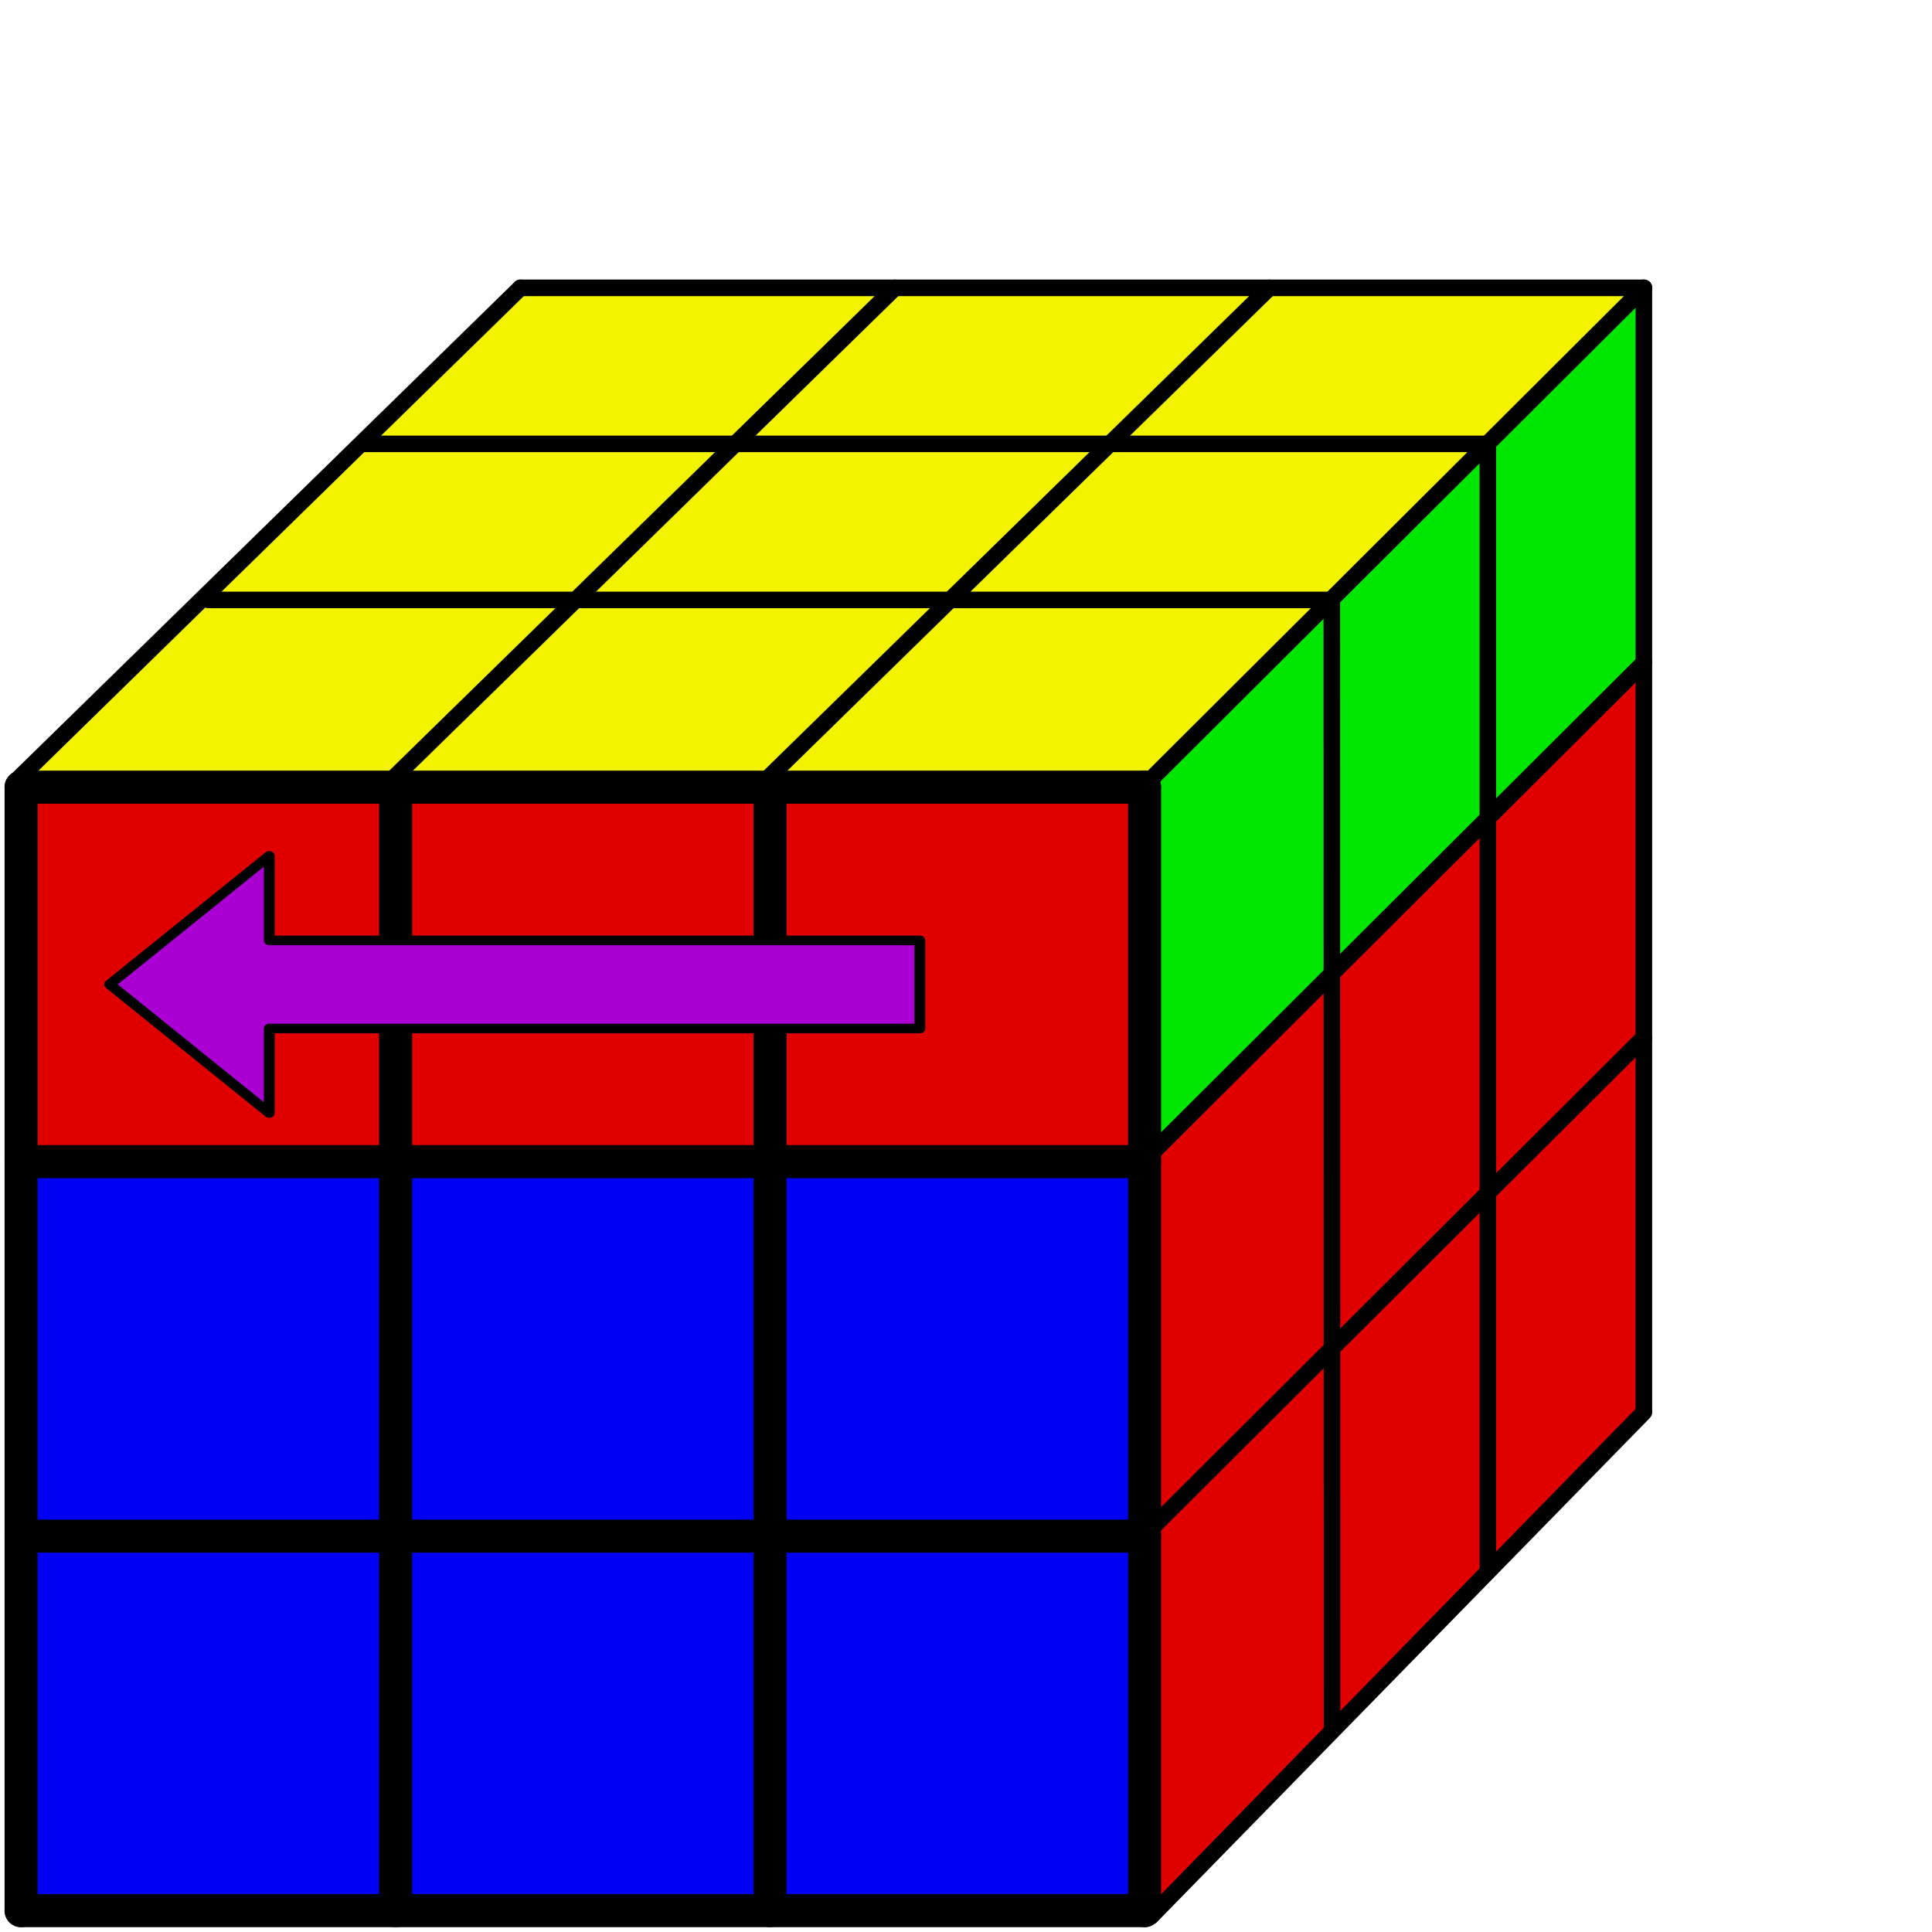
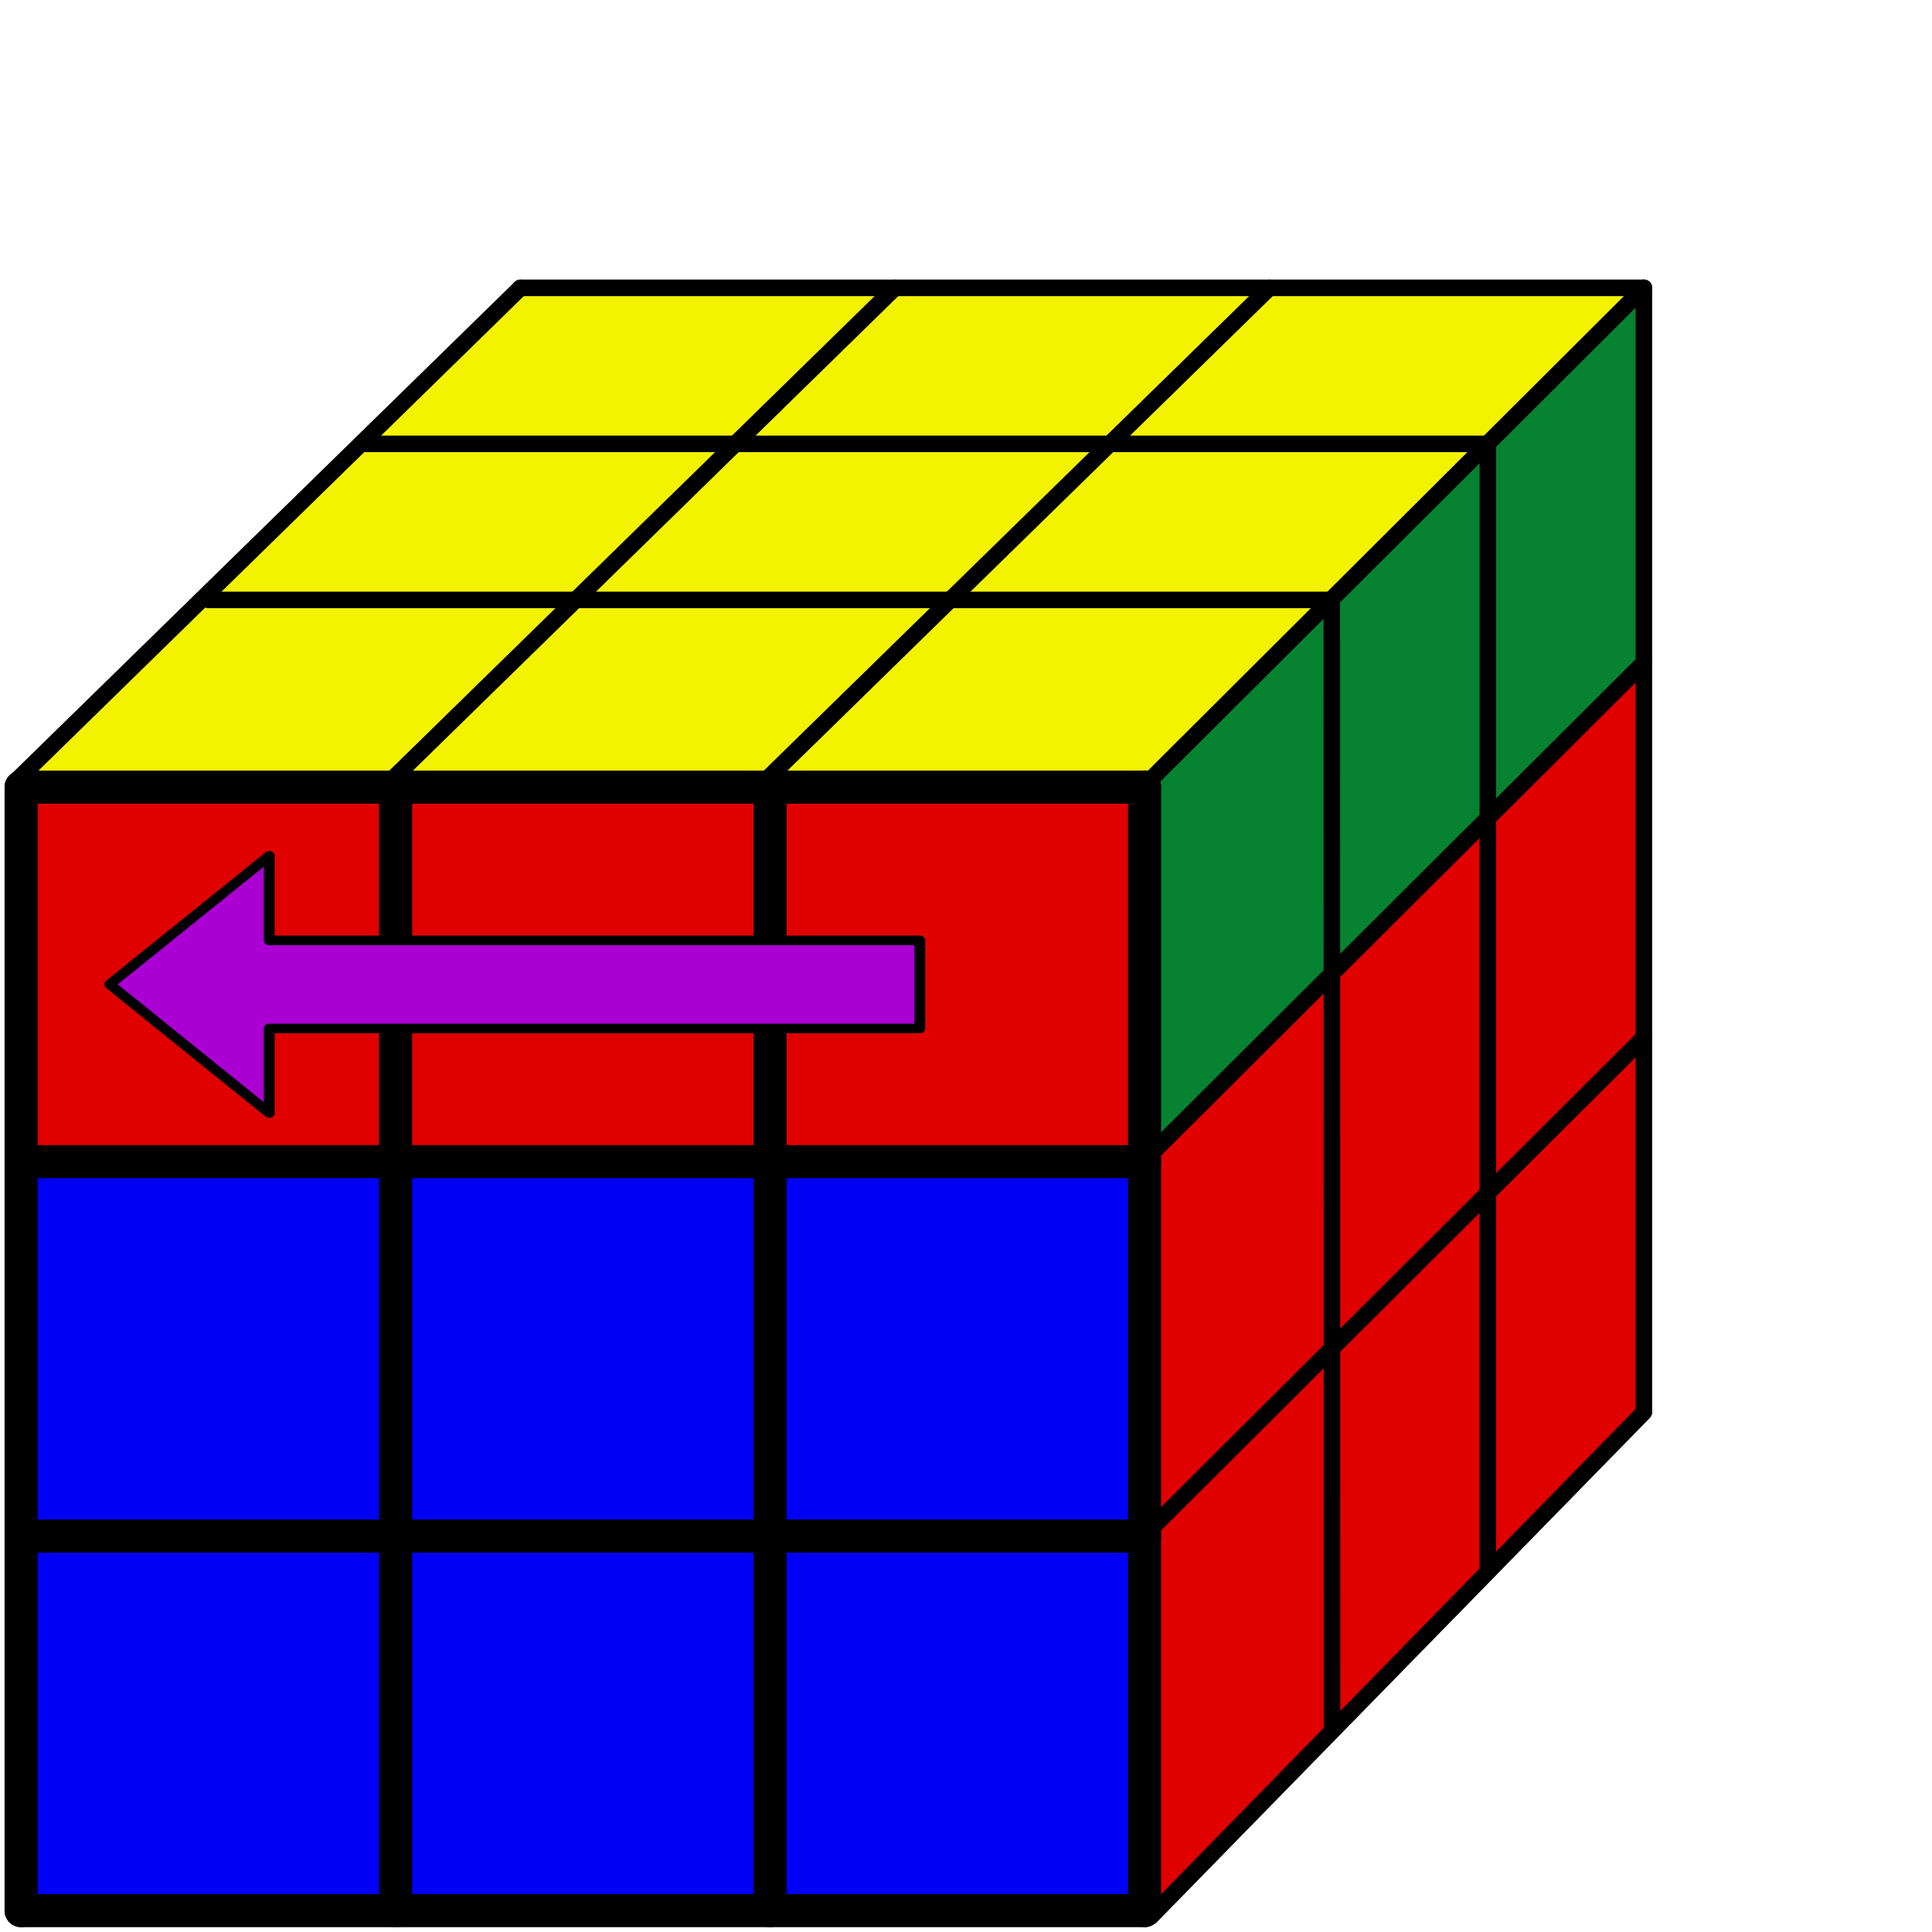
<svg xmlns="http://www.w3.org/2000/svg" width="42mm" height="42mm" fill-rule="evenodd" stroke-linejoin="round" stroke-width="28.222" preserveAspectRatio="xMidYMid" version="1.2" viewBox="0 0 6190.9 6190.9">
  <defs class="ClipPathGroup">
    <clipPath id="presentation_clip_path">
      <rect width="6e3" height="6e3" />
    </clipPath>
  </defs>
  <defs class="TextShapeIndex" />
  <defs class="EmbeddedBulletChars" />
  <g fill="#e00000" stroke-width="439.82">
    <path d="m5264.7 4530.5-485.95 471.9-2.247-1191.6 493.81-474.15z" />
    <path d="m4758.8 5048.1-474.71 474.15-10.112-1206.2 480.33-475.27z" />
    <path d="m4265.8 5552.9-561.23 551.68-5.618-1212.9 554.49-546.06z" />
    <path d="m4257.6 4327-560.1 557.3-8.989-1192.7 566.85-552.8z" />
    <path d="m4756.6 3827.8-476.96 477.52v-1193.8l473.59-461.79z" />
    <path d="m5271.1 3326.2-491.57 473.03-7.865-1189.3 498.31-473.03z" />
  </g>
-   <g fill="#00e600">
+   <g fill="#078230">
    <path d="m5272.1 2136.1-490.44 458.42-10.112-1171.4 481.45-470.78z" stroke-width="439.82" />
    <path d="m4762.9 2631.4-481.45 457.3-3.371-1178.1 478.08-470.78z" stroke-width="439.82" />
    <path d="m4267.1 3126.4-574.71 548.31-3.371-1180.4 565.72-550.55z" stroke-width="439.82" />
  </g>
  <g fill="#f3f300">
    <path d="m3697 2489.8-1220.3 7.945 576.8-572.03 1191.7 9.534z" stroke-width="439.82" />
    <g stroke-width="439.82">
      <path d="m2453.7 2500.4-1159.2-12.11 545.02-552.97 1194.9-6.356z" />
      <path d="m1262.7 2481.9-1177.4 1.589 552.97-559.32 1175.8 11.123z" />
      <path d="m3053.5 1922.6-1201.3-1.589 506.89-498.94 1174.3 14.301z" />
      <path d="m1852.2 1921-1196.5-15.89 491-481.46 1191.7 7.945z" />
      <path d="m4267.7 1922.4-1198.3-6.144 463.98-479.87 1234.3-13.983z" />
      <path d="m4767.7 1422.4-1210.5-0.318 494.17-503.71 1194.9 4.767z" />
      <path d="m3557.2 1422-1172.7-6.356 465.57-495.76 1201.3-1.589z" />
      <path d="m2359.1 1422-1191.4 0.318 500-500 1182.4-2.437z" />
    </g>
  </g>
  <g fill="#0000f7">
    <path d="m3649.3 6114.3-1172.7-7.945-3.178-1171.1 1180.2-1.924z" stroke-width="439.82" />
    <g stroke-width="439.82">
      <path d="m2449.6 6100-1164.7-4.767 1.589-1164.7 1166.3-1.589z" />
      <path d="m2452.8 4903.5-1167.9-3.178-1.589-1155.2 1164.7-11.123z" />
      <path d="m3643 4897.1-1156.8-1.589v-1160l1167.5-3.241z" />
    </g>
  </g>
  <g fill="#e00000" stroke-width="439.82">
    <path d="m3647.7 3697.5-1164.7 1.589v-1166.3l1170.6-1.381z" />
    <path d="m2462.4 3713.4-1183.8-1.589 1.589-1172.7 1187.5-16.737z" />
    <path d="m1260.3 3708.6-1178.1-13.483 5.681-1150.3 1179.8-22.472z" />
  </g>
  <path d="m1257.9 4897.1-1182.3-1.801 6.462-1158.2 1164.7 3.178z" fill="#0000f7" stroke-width="439.82" />
  <path d="m1248.4 6092.1h-1167.9l4.767-1153.6 1167.9-4.767z" fill="#0000f7" stroke-width="439.82" />
  <g transform="translate(0 -2023.7)">
    <g class="Master_Slide" />
  </g>
  <g class="SlideGroup" transform="translate(-32.348 222.36)">
    <g class="Slide" clip-path="url(#presentation_clip_path)">
      <g class="Page">
        <g class="Group">
          <g class="com.sun.star.drawing.LineShape">
            <g fill="none">
              <rect class="BoundingBox" x="47" y="2247" width="107" height="3707" />
              <path d="m100 5900v-3600" stroke="#000" stroke-linecap="round" stroke-linejoin="miter" stroke-width="106" />
            </g>
          </g>
          <g class="com.sun.star.drawing.LineShape">
            <g fill="none">
              <rect class="BoundingBox" x="47" y="5847" width="3707" height="107" />
              <path d="m100 5900h3600" stroke="#000" stroke-linecap="round" stroke-linejoin="miter" stroke-width="106" />
            </g>
          </g>
          <g class="com.sun.star.drawing.LineShape">
            <g fill="none">
              <rect class="BoundingBox" x="3647" y="2247" width="107" height="3707" />
              <path d="m3700 5900v-3600" stroke="#000" stroke-linecap="round" stroke-linejoin="miter" stroke-width="106" />
            </g>
          </g>
          <g class="com.sun.star.drawing.LineShape">
            <g fill="none">
              <rect class="BoundingBox" x="47" y="2247" width="3707" height="107" />
              <path d="m100 2300h3600" stroke="#000" stroke-linecap="round" stroke-linejoin="miter" stroke-width="106" />
            </g>
          </g>
          <g class="com.sun.star.drawing.LineShape">
            <g fill="none">
              <rect class="BoundingBox" x="1247" y="2247" width="107" height="3707" />
              <path d="m1300 5900v-3600" stroke="#000" stroke-linecap="round" stroke-linejoin="miter" stroke-width="106" />
            </g>
          </g>
          <g class="com.sun.star.drawing.LineShape">
            <g fill="none">
              <rect class="BoundingBox" x="2447" y="2247" width="107" height="3707" />
              <path d="m2500 5900v-3600" stroke="#000" stroke-linecap="round" stroke-linejoin="miter" stroke-width="106" />
            </g>
          </g>
          <g class="com.sun.star.drawing.LineShape">
            <g fill="none">
              <rect class="BoundingBox" x="47" y="3447" width="3707" height="107" />
              <path d="m100 3500h3600" stroke="#000" stroke-linecap="round" stroke-linejoin="miter" stroke-width="106" />
            </g>
          </g>
          <g class="com.sun.star.drawing.LineShape">
            <g fill="none">
              <rect class="BoundingBox" x="47" y="4647" width="3707" height="107" />
              <path d="m100 4700h3600" stroke="#000" stroke-linecap="round" stroke-linejoin="miter" stroke-width="106" />
            </g>
          </g>
          <g class="com.sun.star.drawing.LineShape">
            <g fill="none">
              <rect class="BoundingBox" x="673" y="1673" width="3655" height="55" />
              <path d="m700 1700h3600" stroke="#000" stroke-linecap="round" stroke-linejoin="miter" stroke-width="53" />
            </g>
          </g>
          <g class="com.sun.star.drawing.LineShape">
            <g fill="none">
              <rect class="BoundingBox" x="1173" y="1173" width="3655" height="55" />
              <path d="m1200 1200h3600" stroke="#000" stroke-linecap="round" stroke-linejoin="miter" stroke-width="53" />
            </g>
          </g>
          <g class="com.sun.star.drawing.LineShape">
            <g fill="none">
              <rect class="BoundingBox" x="1673" y="673" width="3655" height="55" />
              <path d="m1700 700h3600" stroke="#000" stroke-linecap="round" stroke-linejoin="miter" stroke-width="53" />
            </g>
          </g>
          <g class="com.sun.star.drawing.LineShape">
            <g fill="none">
              <rect class="BoundingBox" x="4273" y="1673" width="55" height="3655" />
              <path d="m4300.8 5320.7-0.794-3620.7" stroke="#000" stroke-linecap="round" stroke-linejoin="miter" stroke-width="53" />
            </g>
          </g>
          <g class="com.sun.star.drawing.LineShape">
            <g fill="none">
              <rect class="BoundingBox" x="4773" y="1173" width="55" height="3655" />
              <path d="m4800 4800v-3600" stroke="#000" stroke-linecap="round" stroke-linejoin="miter" stroke-width="53" />
            </g>
          </g>
          <g class="com.sun.star.drawing.LineShape">
            <g fill="none">
              <rect class="BoundingBox" x="5273" y="673" width="55" height="3655" />
              <path d="m5300 4300v-3600" stroke="#000" stroke-linecap="round" stroke-linejoin="miter" stroke-width="53" />
            </g>
          </g>
          <g class="com.sun.star.drawing.LineShape">
            <g fill="none">
              <rect class="BoundingBox" x="59" y="673" width="1669" height="1633" />
              <path d="m86 2278 1614-1578" stroke="#000" stroke-linecap="round" stroke-linejoin="miter" stroke-width="53" />
            </g>
          </g>
          <g class="com.sun.star.drawing.LineShape">
            <g fill="none">
              <rect class="BoundingBox" x="1259" y="673" width="1669" height="1633" />
              <path d="m1286 2278 1614-1578" stroke="#000" stroke-linecap="round" stroke-linejoin="miter" stroke-width="53" />
            </g>
          </g>
          <g class="com.sun.star.drawing.LineShape">
            <g fill="none">
              <rect class="BoundingBox" x="2459" y="673" width="1669" height="1633" />
              <path d="m2486 2278 1614-1578" stroke="#000" stroke-linecap="round" stroke-linejoin="miter" stroke-width="53" />
            </g>
          </g>
          <g class="com.sun.star.drawing.LineShape">
            <g fill="none">
              <rect class="BoundingBox" x="3659" y="673" width="1669" height="1664" />
              <path d="m3686 2309 1614-1609" stroke="#000" stroke-linecap="round" stroke-linejoin="miter" stroke-width="53" />
            </g>
          </g>
          <g class="com.sun.star.drawing.LineShape">
            <g fill="none">
              <rect class="BoundingBox" x="3659" y="1874" width="1669" height="1664" />
              <path d="m3686 3510 1614-1609" stroke="#000" stroke-linecap="round" stroke-linejoin="miter" stroke-width="53" />
            </g>
          </g>
          <g class="com.sun.star.drawing.LineShape">
            <g fill="none">
              <rect class="BoundingBox" x="3659" y="3075" width="1669" height="1664" />
              <path d="m3686 4711 1614-1609" stroke="#000" stroke-linecap="round" stroke-linejoin="miter" stroke-width="53" />
            </g>
          </g>
          <g class="com.sun.star.drawing.LineShape">
            <g fill="none">
              <rect class="BoundingBox" x="3694" y="4276" width="1634" height="1670" />
              <path d="m3721 5918 1579-1615" stroke="#000" stroke-linecap="round" stroke-linejoin="miter" stroke-width="53" />
            </g>
          </g>
        </g>
      </g>
    </g>
  </g>
  <g class="com.sun.star.drawing.CustomShape" transform="matrix(-.48971 0 0 .43351 5445 2309)">
    <rect class="BoundingBox" x="5064" y="964" width="5374" height="1974" fill="none" />
    <path d="m5100 1625h4257v-625l1044 950-1044 951v-625h-4257zm0-625zm5301 1901z" fill="#aa00d4" />
    <path d="m5100 1625h4257v-625l1044 950-1044 951v-625h-4257z" fill="none" stroke="#000" stroke-linejoin="round" stroke-width="71" />
  </g>
</svg>
